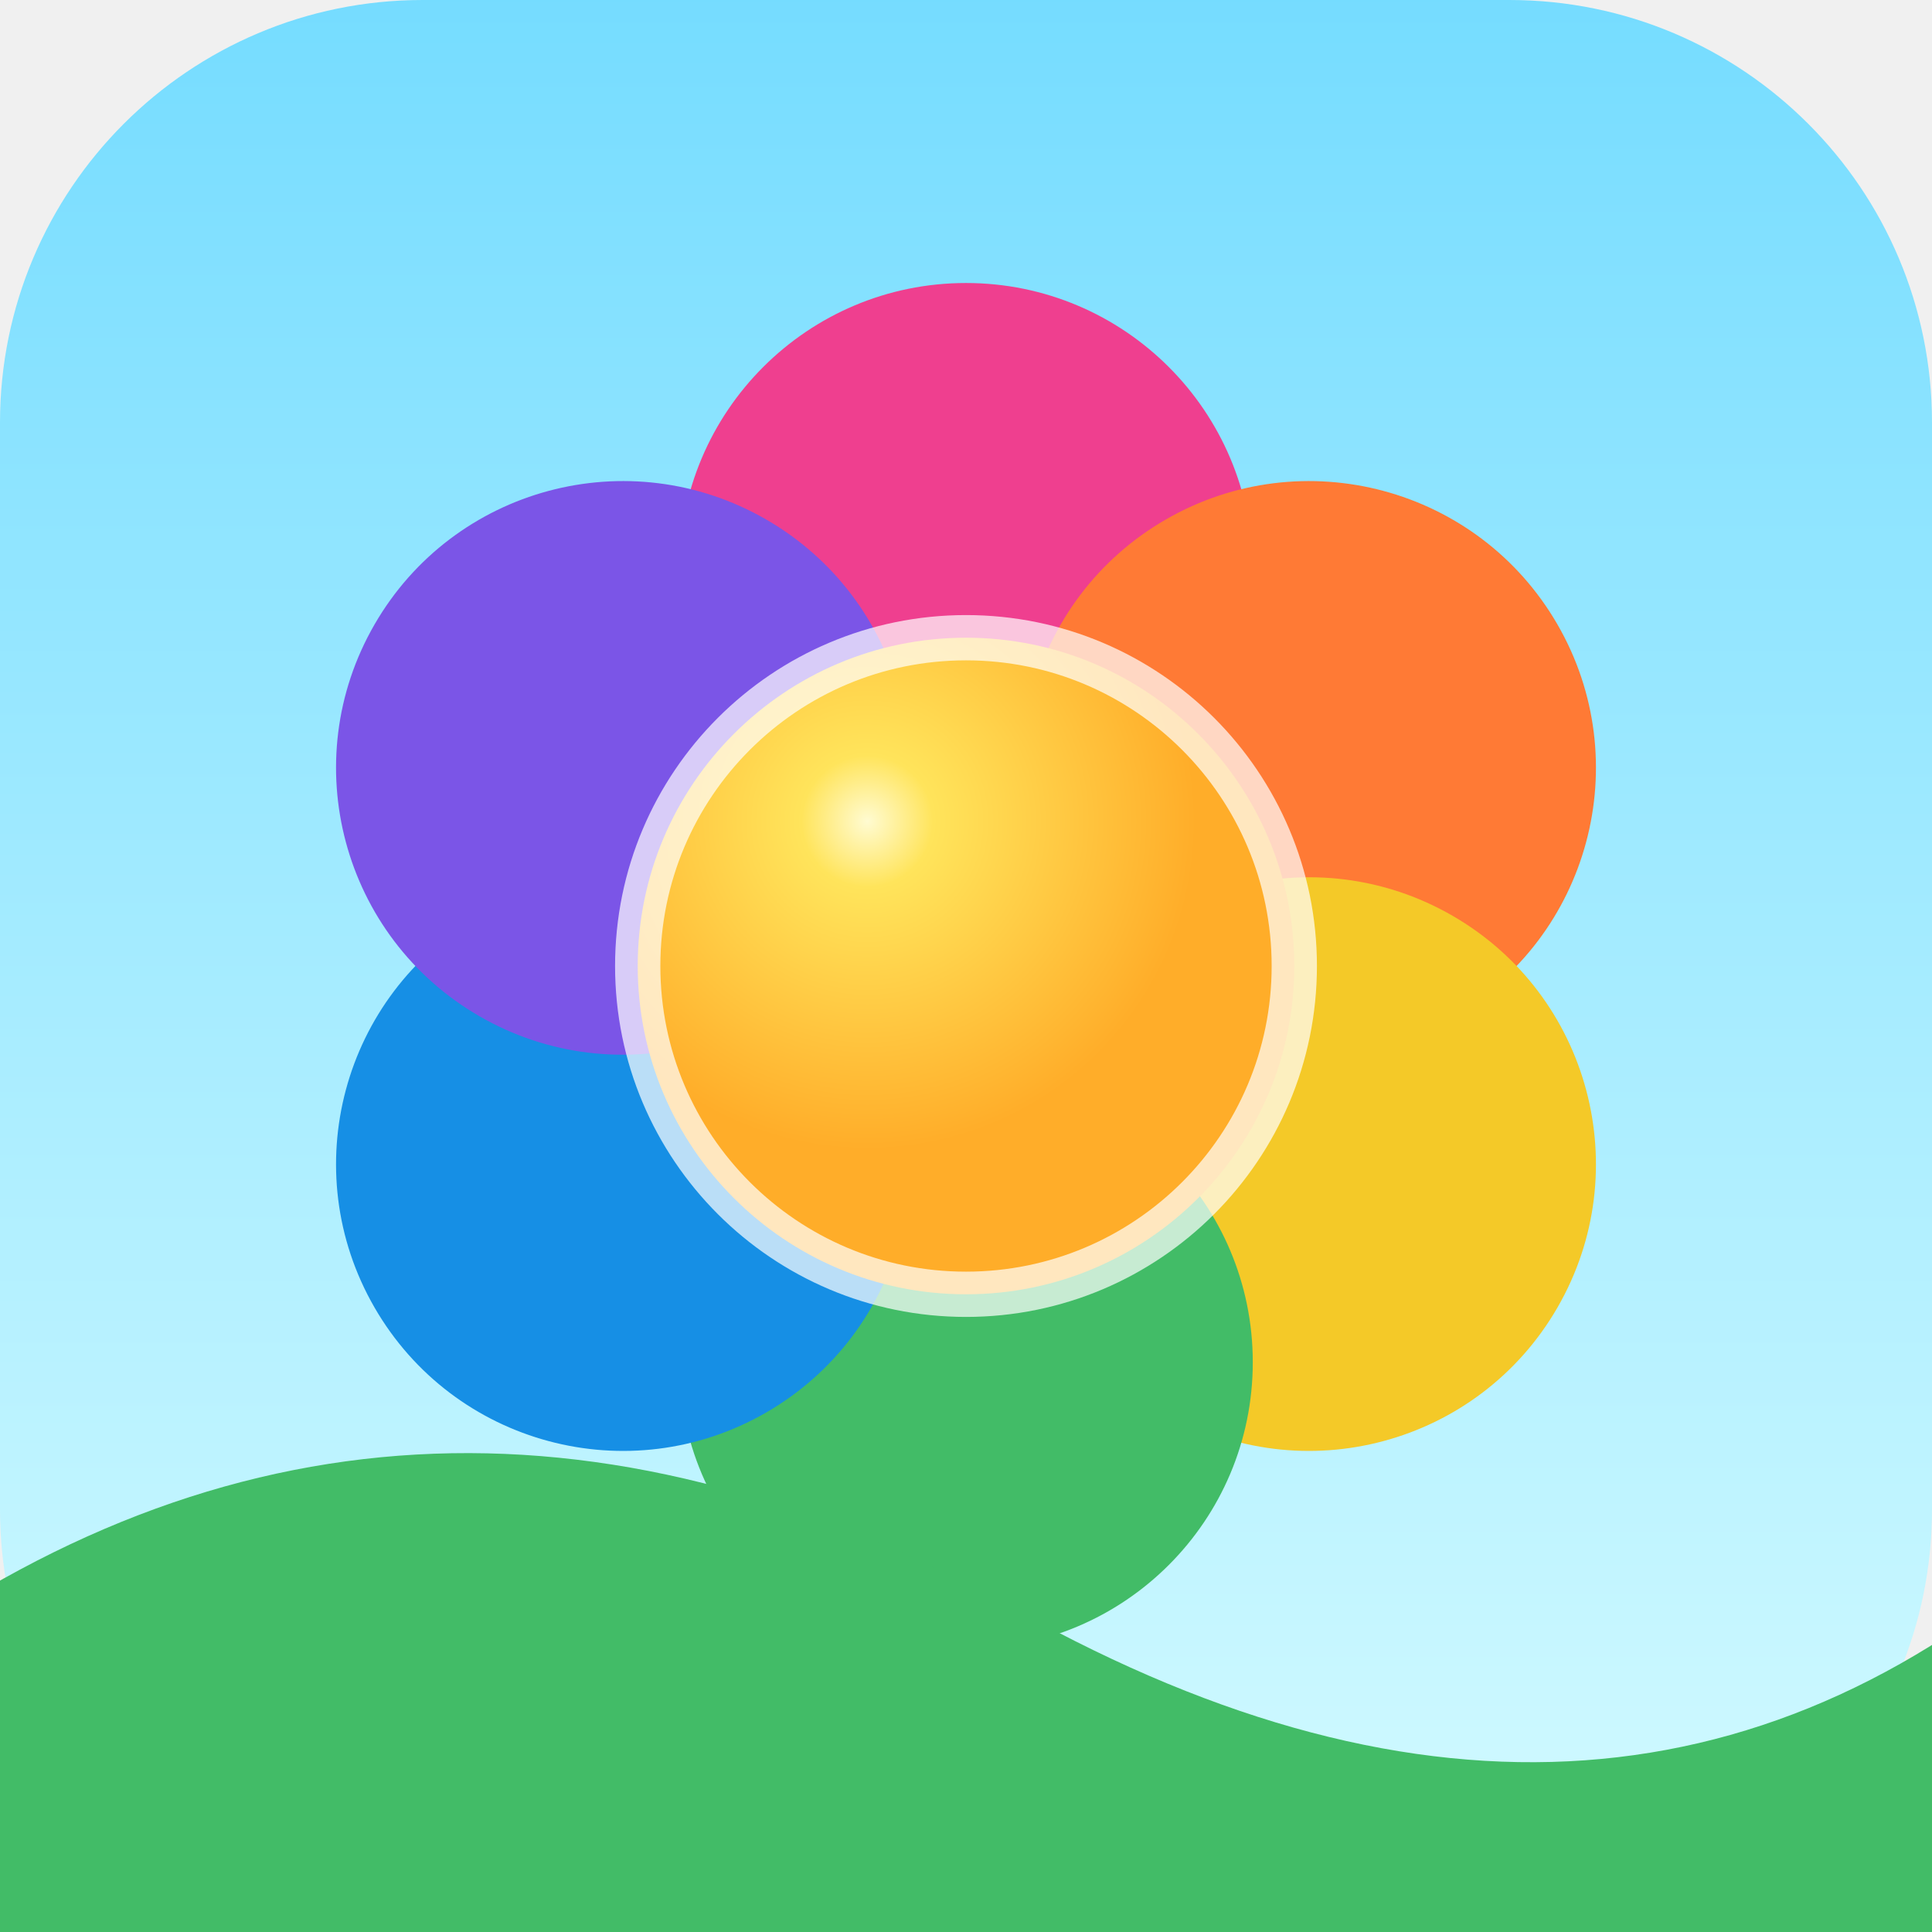
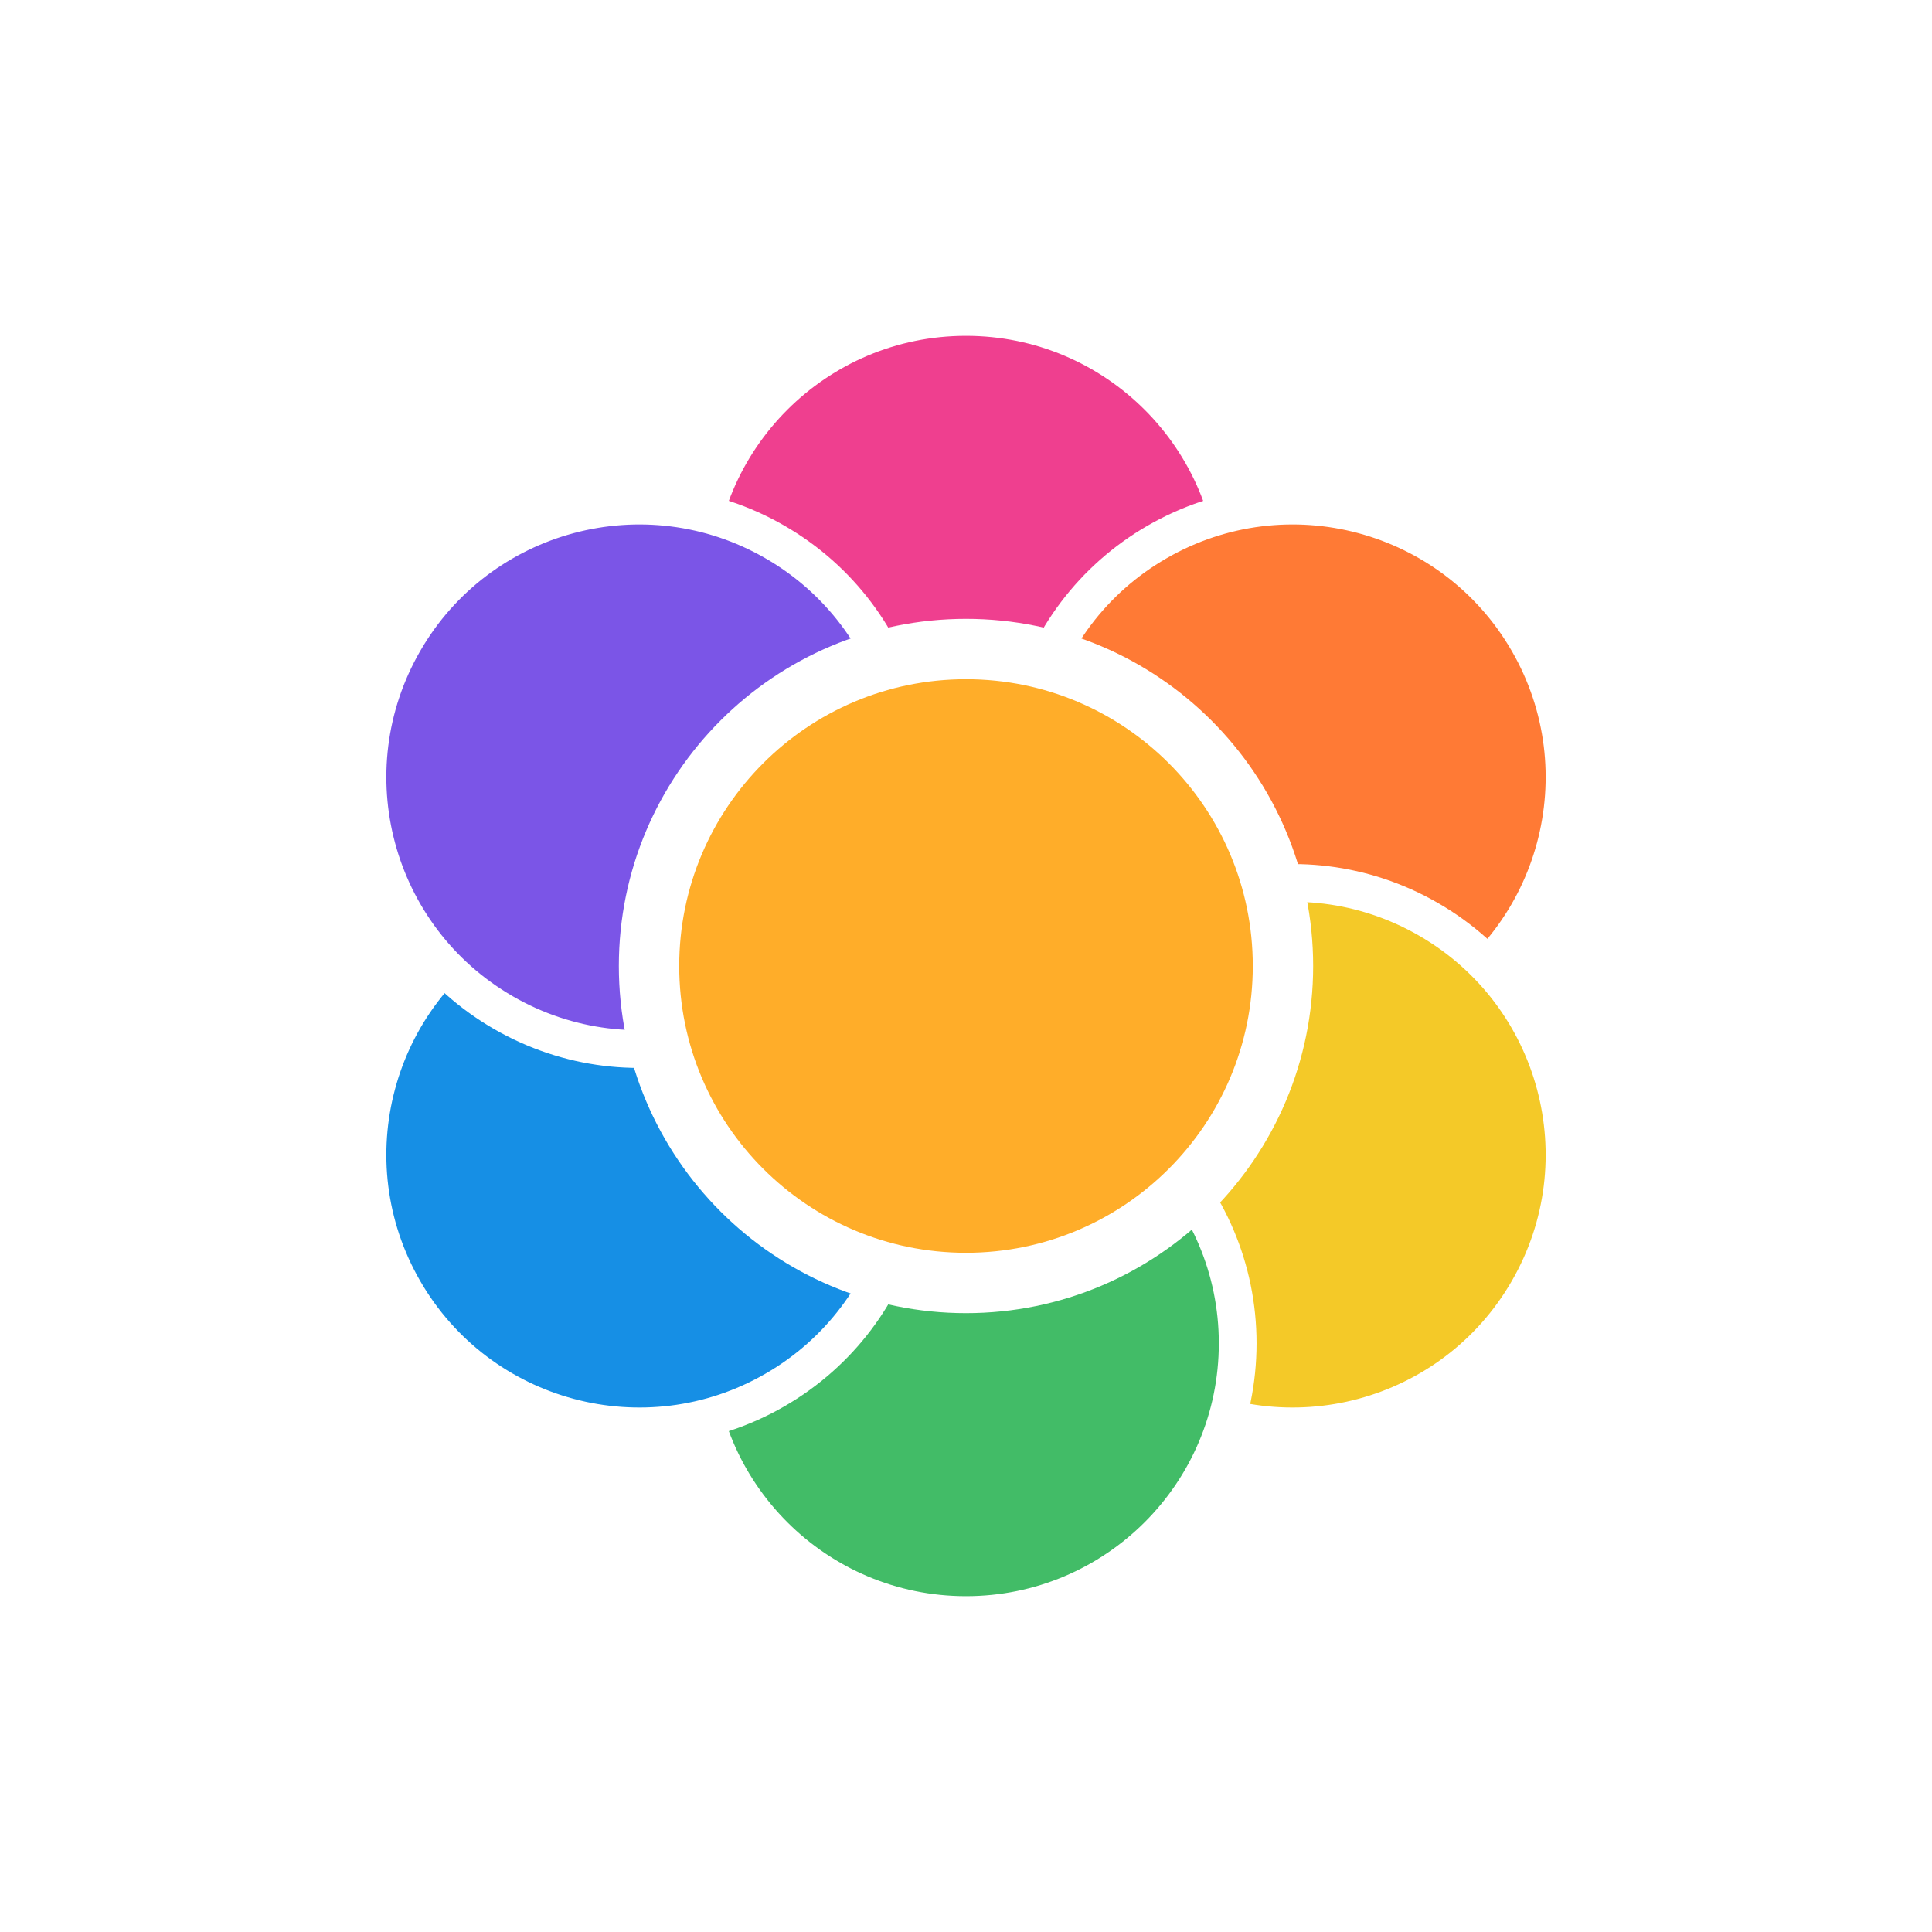
<svg xmlns="http://www.w3.org/2000/svg" viewBox="0 0 512 512">
-   <defs>
-     <linearGradient id="sky" x1="0" y1="0" x2="0" y2="1">
-       <stop stop-color="#75dcff" />
-       <stop offset="1" stop-color="#d5fbff" />
-     </linearGradient>
-     <radialGradient id="center" cx="35%" cy="28%">
-       <stop stop-color="#fffbd1" />
-       <stop offset=".2" stop-color="#ffe45b" />
-       <stop offset="1" stop-color="#ffad29" />
-     </radialGradient>
-   </defs>
-   <rect width="512" height="512" rx="112" fill="url(#sky)" />
-   <circle cx="256" cy="256" r="76" fill="#ef3f8f" transform="translate(0 -105)" />
-   <circle cx="256" cy="256" r="76" fill="#ff7a35" transform="rotate(60 256 256) translate(0 -105)" />
-   <circle cx="256" cy="256" r="76" fill="#f4c928" transform="rotate(120 256 256) translate(0 -105)" />
-   <circle cx="256" cy="256" r="76" fill="#42bc67" transform="rotate(180 256 256) translate(0 -105)" />
-   <circle cx="256" cy="256" r="76" fill="#168fe5" transform="rotate(240 256 256) translate(0 -105)" />
-   <circle cx="256" cy="256" r="76" fill="#7b55e7" transform="rotate(300 256 256) translate(0 -105)" />
-   <circle cx="256" cy="256" r="87" fill="url(#center)" stroke="#fff" stroke-opacity=".7" stroke-width="12" />
-   <path d="M-30 438Q110 338 270 427T550 407V530H-30Z" fill="#42bc67" />
+   <rect width="512" height="512" fill="#ffffff" />
+   <g stroke="#fff" stroke-width="10">
+     <circle cx="256" cy="156" r="72" fill="#ef3f8f" />
+     <circle cx="256" cy="156" r="72" fill="#ff7a35" transform="rotate(60 256 256)" />
+     <circle cx="256" cy="156" r="72" fill="#f4c928" transform="rotate(120 256 256)" />
+     <circle cx="256" cy="156" r="72" fill="#42bc67" transform="rotate(180 256 256)" />
+     <circle cx="256" cy="156" r="72" fill="#168fe5" transform="rotate(240 256 256)" />
+     <circle cx="256" cy="156" r="72" fill="#7b55e7" transform="rotate(300 256 256)" />
+   </g>
+   <circle cx="256" cy="256" r="84" fill="#ffad29" stroke="#fff" stroke-width="16" />
</svg>
